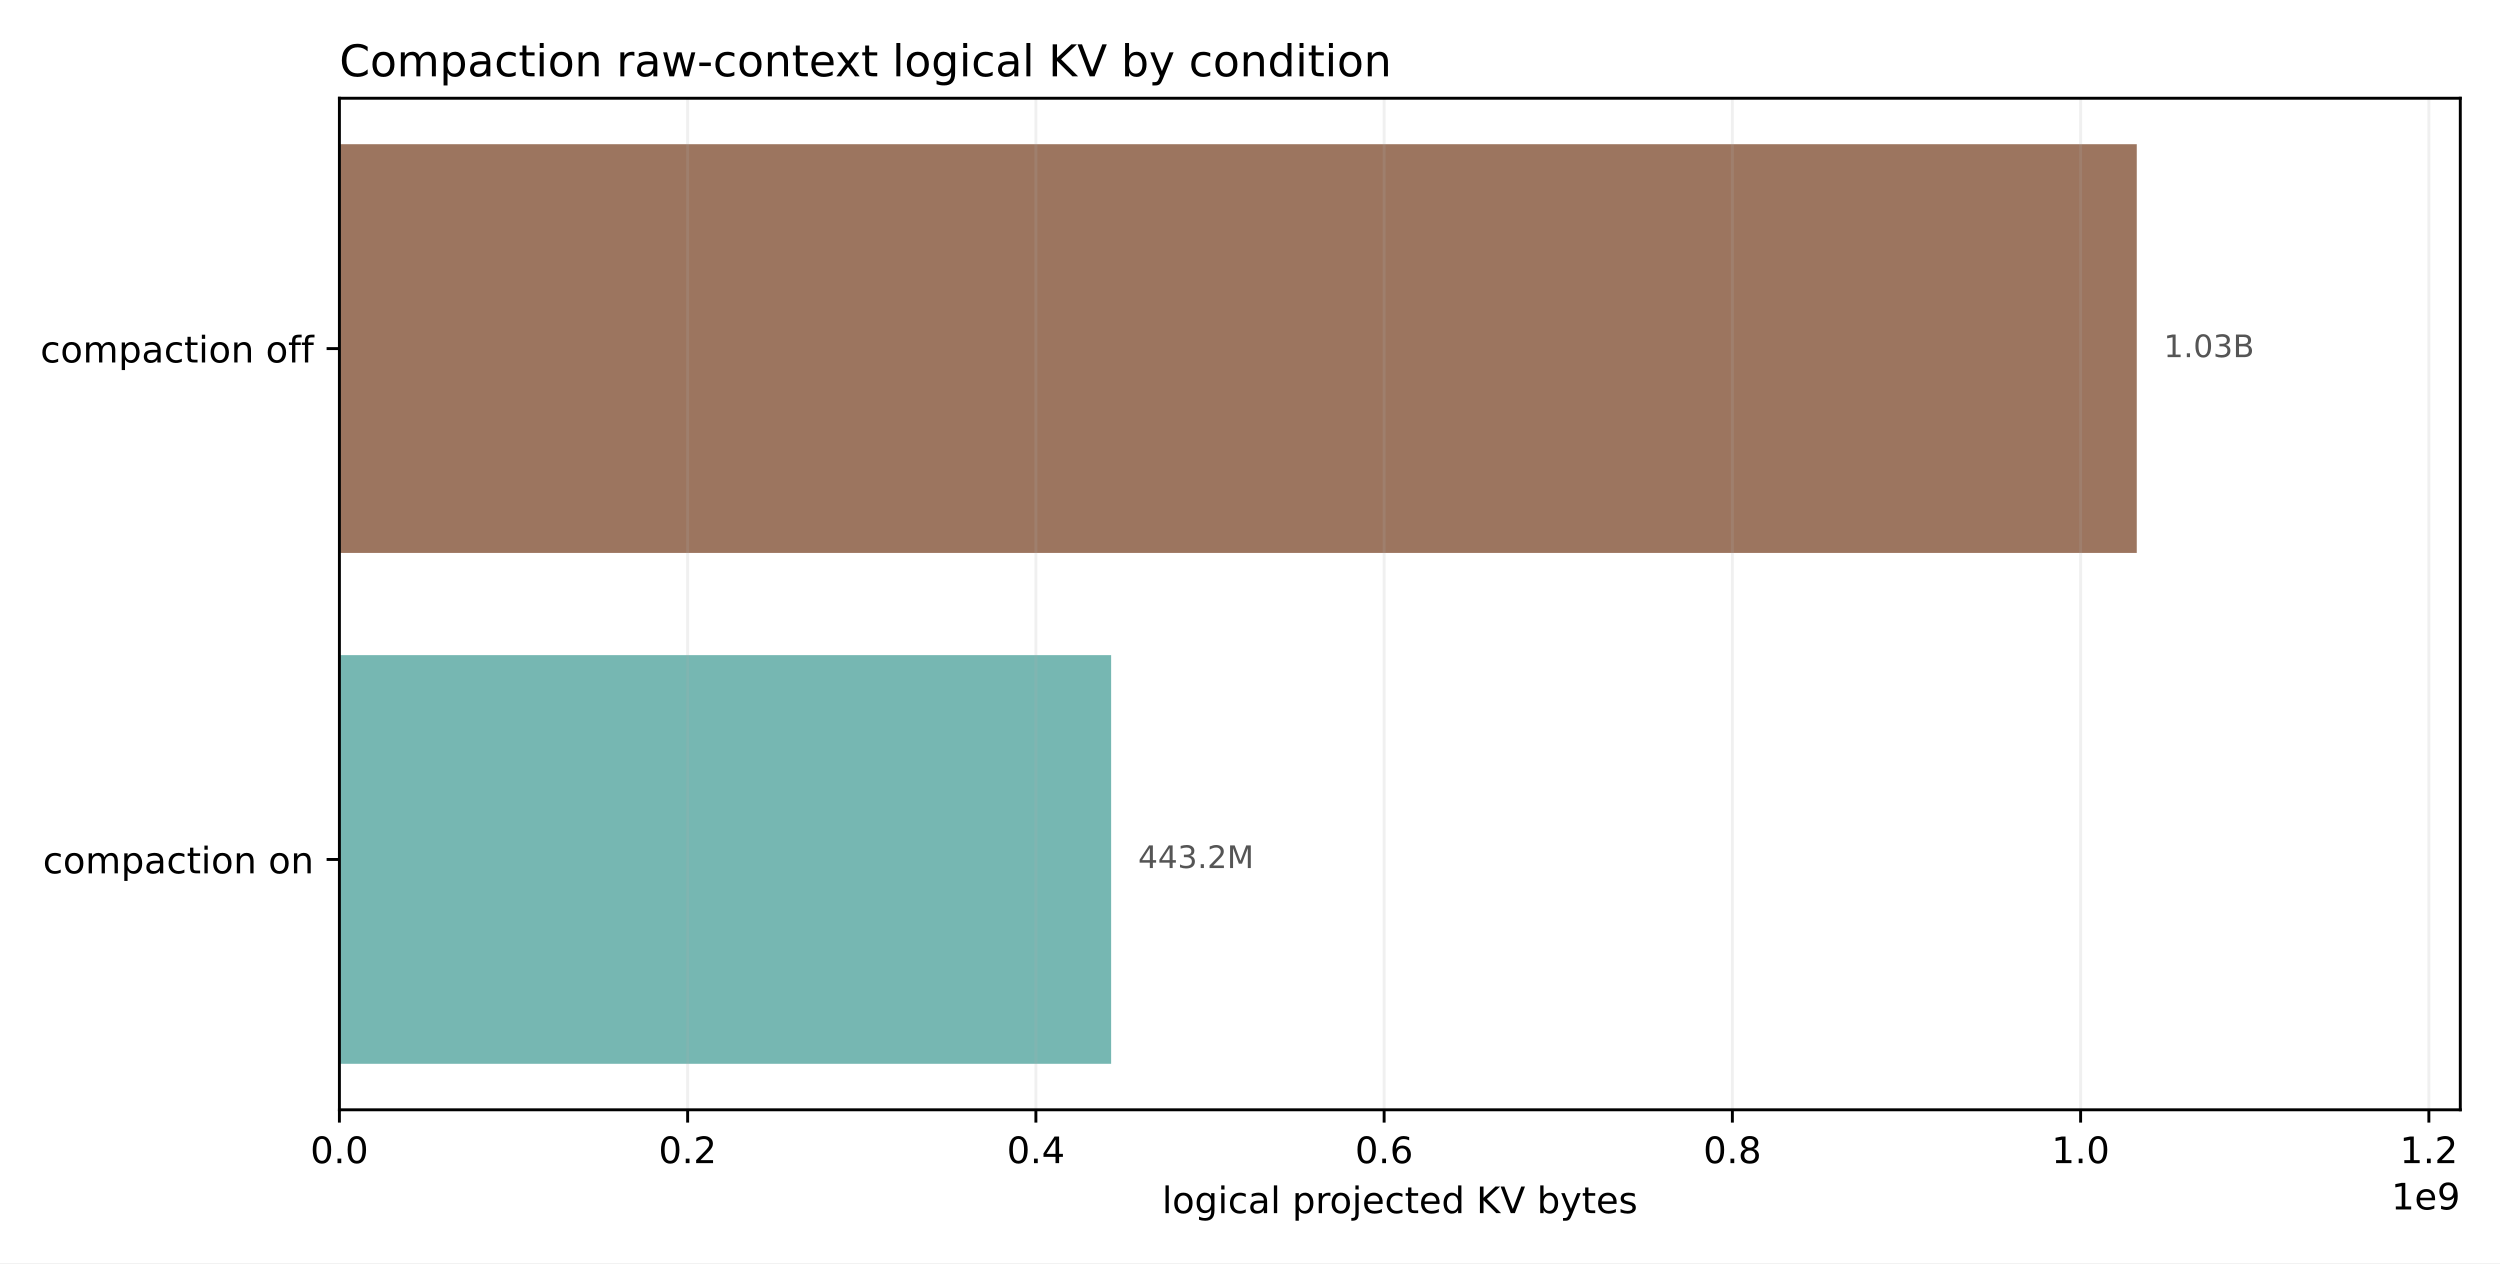
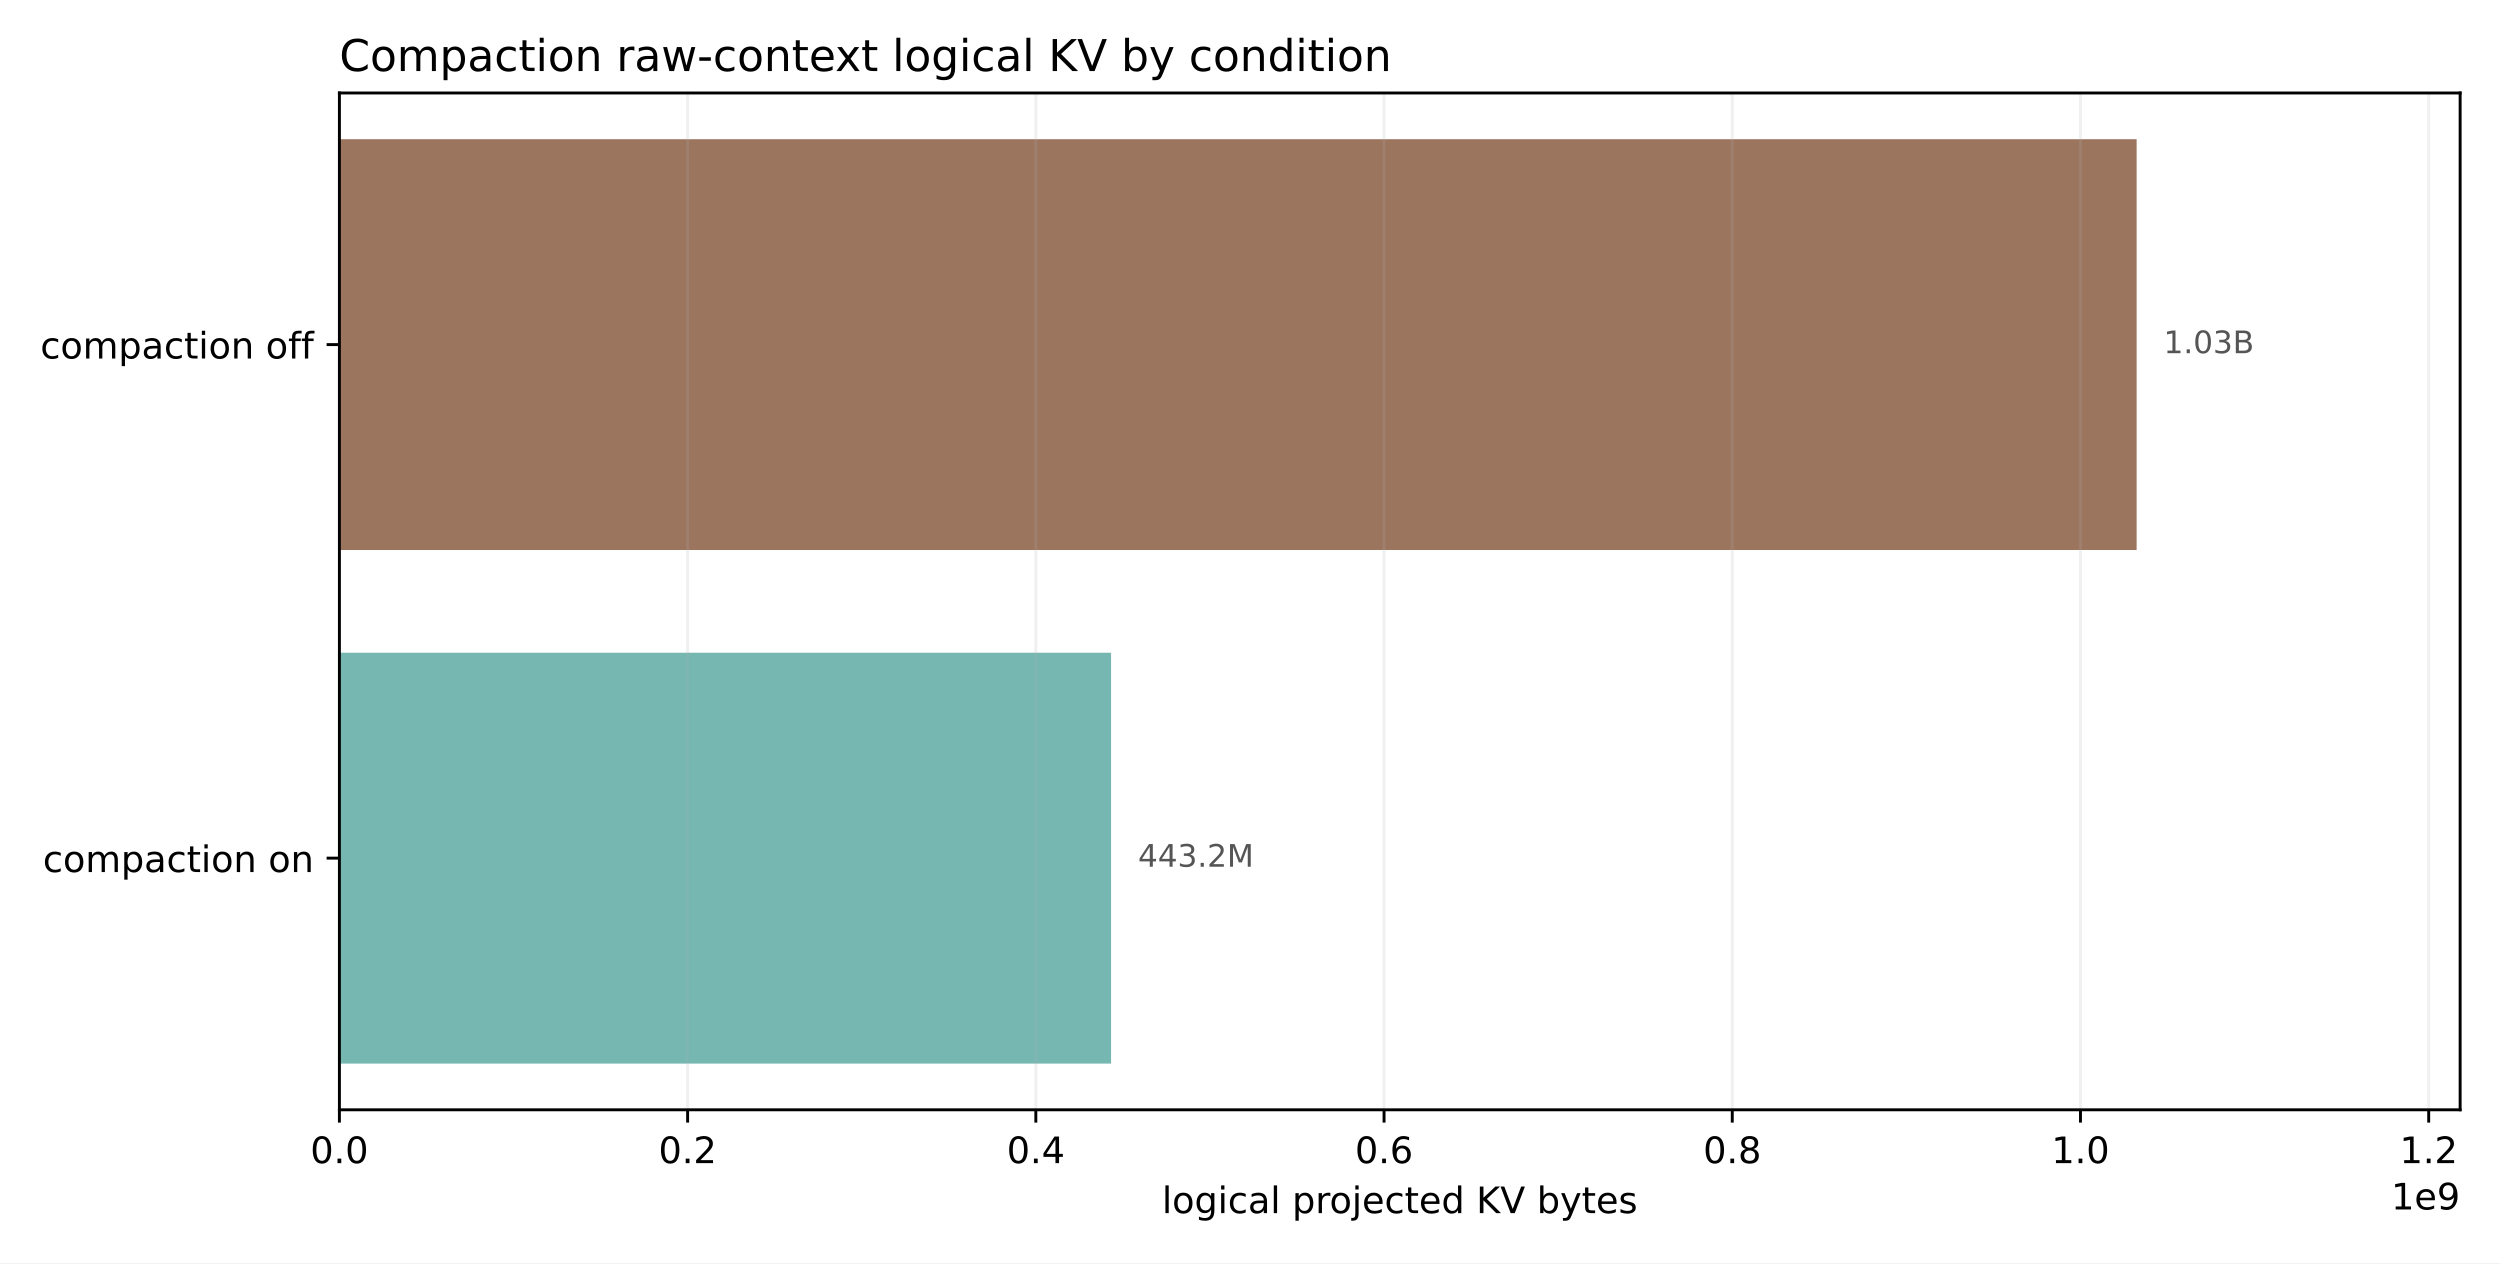
<svg xmlns="http://www.w3.org/2000/svg" xmlns:xlink="http://www.w3.org/1999/xlink" width="684pt" height="345.6pt" viewBox="0 0 684 345.6" version="1.1">
  <defs>
    <style type="text/css">*{stroke-linejoin: round; stroke-linecap: butt}</style>
  </defs>
  <g id="figure_1">
    <g id="patch_1">
      <path d="M 0 345.6  L 684 345.6  L 684 0  L 0 0  z " style="fill: #ffffff" />
    </g>
    <g id="axes_1">
      <g id="patch_2">
-         <path d="M 92.86 303.64  L 673.137 303.64  L 673.137 26.88  L 92.86 26.88  z " style="fill: #ffffff" />
+         <path d="M 92.86 303.64  L 673.092 303.64  L 673.092 25.44  L 92.86 25.44  z " style="fill: #ffffff" />
      </g>
      <g id="patch_3">
-         <path d="M 92.86 291.06  L 304.005 291.06  L 304.005 179.238  L 92.86 179.238  z " clip-path="url(#p0bb93d66bc)" style="fill: #76b7b2" />
+         <path d="M 92.86 290.995  L 303.988 290.995  L 303.988 178.591  L 92.86 178.591  z " clip-path="url(#pe0814d83f0)" style="fill: #76b7b2" />
      </g>
      <g id="patch_4">
-         <path d="M 92.86 151.282  L 584.62 151.282  L 584.62 39.46  L 92.86 39.46  z " clip-path="url(#p0bb93d66bc)" style="fill: #9c755f" />
+         <path d="M 92.86 150.489  L 584.582 150.489  L 584.582 38.085  L 92.86 38.085  z " clip-path="url(#pe0814d83f0)" style="fill: #9c755f" />
      </g>
      <g id="matplotlib.axis_1">
        <g id="xtick_1">
          <g id="line2d_1">
-             <path d="M 92.86 303.64  L 92.86 26.88  " clip-path="url(#p0bb93d66bc)" style="fill: none; stroke: #b0b0b0; stroke-opacity: 0.18; stroke-width: 0.8; stroke-linecap: square" />
+             <path d="M 92.86 303.64  L 92.86 25.44  " clip-path="url(#pe0814d83f0)" style="fill: none; stroke: #b0b0b0; stroke-opacity: 0.18; stroke-width: 0.8; stroke-linecap: square" />
          </g>
          <g id="line2d_2">
            <defs>
-               <path id="mdb592998aa" d="M 0 0  L 0 3.5  " style="stroke: #000000; stroke-width: 0.8" />
+               <path id="mc87206012f" d="M 0 0  L 0 3.5  " style="stroke: #000000; stroke-width: 0.8" />
            </defs>
            <g>
-               <use xlink:href="#mdb592998aa" x="92.86" y="303.64" style="stroke: #000000; stroke-width: 0.8" />
+               <use xlink:href="#mc87206012f" x="92.86" y="303.64" style="stroke: #000000; stroke-width: 0.8" />
            </g>
          </g>
          <g id="text_1">
            <g transform="translate(84.90844 318.2384) scale(0.1 -0.1)">
              <defs>
                <path id="DejaVuSans-30" d="M 2034 4250  Q 1547 4250 1301 3770  Q 1056 3291 1056 2328  Q 1056 1369 1301 889  Q 1547 409 2034 409  Q 2525 409 2770 889  Q 3016 1369 3016 2328  Q 3016 3291 2770 3770  Q 2525 4250 2034 4250  z M 2034 4750  Q 2819 4750 3233 4129  Q 3647 3509 3647 2328  Q 3647 1150 3233 529  Q 2819 -91 2034 -91  Q 1250 -91 836 529  Q 422 1150 422 2328  Q 422 3509 836 4129  Q 1250 4750 2034 4750  z " transform="scale(0.015625)" />
                <path id="DejaVuSans-2e" d="M 684 794  L 1344 794  L 1344 0  L 684 0  L 684 794  z " transform="scale(0.015625)" />
              </defs>
              <use xlink:href="#DejaVuSans-30" />
-               <use xlink:href="#DejaVuSans-2e" x="63.623" />
-               <use xlink:href="#DejaVuSans-30" x="95.41" />
+               <use xlink:href="#DejaVuSans-2e" transform="translate(63.62305 0)" />
+               <use xlink:href="#DejaVuSans-30" transform="translate(95.41016 0)" />
            </g>
          </g>
        </g>
        <g id="xtick_2">
          <g id="line2d_3">
-             <path d="M 188.139 303.64  L 188.139 26.88  " clip-path="url(#p0bb93d66bc)" style="fill: none; stroke: #b0b0b0; stroke-opacity: 0.18; stroke-width: 0.8; stroke-linecap: square" />
+             <path d="M 188.132 303.64  L 188.132 25.44  " clip-path="url(#pe0814d83f0)" style="fill: none; stroke: #b0b0b0; stroke-opacity: 0.18; stroke-width: 0.8; stroke-linecap: square" />
          </g>
          <g id="line2d_4">
            <g>
-               <use xlink:href="#mdb592998aa" x="188.139" y="303.64" style="stroke: #000000; stroke-width: 0.8" />
+               <use xlink:href="#mc87206012f" x="188.132" y="303.64" style="stroke: #000000; stroke-width: 0.8" />
            </g>
          </g>
          <g id="text_2">
-             <g transform="translate(180.1878 318.2384) scale(0.1 -0.1)">
+             <g transform="translate(180.1804 318.2384) scale(0.1 -0.1)">
              <defs>
                <path id="DejaVuSans-32" d="M 1228 531  L 3431 531  L 3431 0  L 469 0  L 469 531  Q 828 903 1448 1529  Q 2069 2156 2228 2338  Q 2531 2678 2651 2914  Q 2772 3150 2772 3378  Q 2772 3750 2511 3984  Q 2250 4219 1831 4219  Q 1534 4219 1204 4116  Q 875 4013 500 3803  L 500 4441  Q 881 4594 1212 4672  Q 1544 4750 1819 4750  Q 2544 4750 2975 4387  Q 3406 4025 3406 3419  Q 3406 3131 3298 2873  Q 3191 2616 2906 2266  Q 2828 2175 2409 1742  Q 1991 1309 1228 531  z " transform="scale(0.015625)" />
              </defs>
              <use xlink:href="#DejaVuSans-30" />
-               <use xlink:href="#DejaVuSans-2e" x="63.623" />
-               <use xlink:href="#DejaVuSans-32" x="95.41" />
+               <use xlink:href="#DejaVuSans-2e" transform="translate(63.62305 0)" />
+               <use xlink:href="#DejaVuSans-32" transform="translate(95.41016 0)" />
            </g>
          </g>
        </g>
        <g id="xtick_3">
          <g id="line2d_5">
-             <path d="M 283.419 303.64  L 283.419 26.88  " clip-path="url(#p0bb93d66bc)" style="fill: none; stroke: #b0b0b0; stroke-opacity: 0.18; stroke-width: 0.8; stroke-linecap: square" />
+             <path d="M 283.404 303.64  L 283.404 25.44  " clip-path="url(#pe0814d83f0)" style="fill: none; stroke: #b0b0b0; stroke-opacity: 0.18; stroke-width: 0.8; stroke-linecap: square" />
          </g>
          <g id="line2d_6">
            <g>
-               <use xlink:href="#mdb592998aa" x="283.419" y="303.64" style="stroke: #000000; stroke-width: 0.8" />
+               <use xlink:href="#mc87206012f" x="283.404" y="303.64" style="stroke: #000000; stroke-width: 0.8" />
            </g>
          </g>
          <g id="text_3">
-             <g transform="translate(275.4672 318.2384) scale(0.1 -0.1)">
+             <g transform="translate(275.4524 318.2384) scale(0.1 -0.1)">
              <defs>
                <path id="DejaVuSans-34" d="M 2419 4116  L 825 1625  L 2419 1625  L 2419 4116  z M 2253 4666  L 3047 4666  L 3047 1625  L 3713 1625  L 3713 1100  L 3047 1100  L 3047 0  L 2419 0  L 2419 1100  L 313 1100  L 313 1709  L 2253 4666  z " transform="scale(0.015625)" />
              </defs>
              <use xlink:href="#DejaVuSans-30" />
-               <use xlink:href="#DejaVuSans-2e" x="63.623" />
-               <use xlink:href="#DejaVuSans-34" x="95.41" />
+               <use xlink:href="#DejaVuSans-2e" transform="translate(63.62305 0)" />
+               <use xlink:href="#DejaVuSans-34" transform="translate(95.41016 0)" />
            </g>
          </g>
        </g>
        <g id="xtick_4">
          <g id="line2d_7">
-             <path d="M 378.698 303.64  L 378.698 26.88  " clip-path="url(#p0bb93d66bc)" style="fill: none; stroke: #b0b0b0; stroke-opacity: 0.18; stroke-width: 0.8; stroke-linecap: square" />
+             <path d="M 378.676 303.64  L 378.676 25.44  " clip-path="url(#pe0814d83f0)" style="fill: none; stroke: #b0b0b0; stroke-opacity: 0.18; stroke-width: 0.8; stroke-linecap: square" />
          </g>
          <g id="line2d_8">
            <g>
-               <use xlink:href="#mdb592998aa" x="378.698" y="303.64" style="stroke: #000000; stroke-width: 0.8" />
+               <use xlink:href="#mc87206012f" x="378.676" y="303.64" style="stroke: #000000; stroke-width: 0.8" />
            </g>
          </g>
          <g id="text_4">
-             <g transform="translate(370.7466 318.2384) scale(0.1 -0.1)">
+             <g transform="translate(370.7244 318.2384) scale(0.1 -0.1)">
              <defs>
                <path id="DejaVuSans-36" d="M 2113 2584  Q 1688 2584 1439 2293  Q 1191 2003 1191 1497  Q 1191 994 1439 701  Q 1688 409 2113 409  Q 2538 409 2786 701  Q 3034 994 3034 1497  Q 3034 2003 2786 2293  Q 2538 2584 2113 2584  z M 3366 4563  L 3366 3988  Q 3128 4100 2886 4159  Q 2644 4219 2406 4219  Q 1781 4219 1451 3797  Q 1122 3375 1075 2522  Q 1259 2794 1537 2939  Q 1816 3084 2150 3084  Q 2853 3084 3261 2657  Q 3669 2231 3669 1497  Q 3669 778 3244 343  Q 2819 -91 2113 -91  Q 1303 -91 875 529  Q 447 1150 447 2328  Q 447 3434 972 4092  Q 1497 4750 2381 4750  Q 2619 4750 2861 4703  Q 3103 4656 3366 4563  z " transform="scale(0.015625)" />
              </defs>
              <use xlink:href="#DejaVuSans-30" />
-               <use xlink:href="#DejaVuSans-2e" x="63.623" />
-               <use xlink:href="#DejaVuSans-36" x="95.41" />
+               <use xlink:href="#DejaVuSans-2e" transform="translate(63.62305 0)" />
+               <use xlink:href="#DejaVuSans-36" transform="translate(95.41016 0)" />
            </g>
          </g>
        </g>
        <g id="xtick_5">
          <g id="line2d_9">
-             <path d="M 473.978 303.64  L 473.978 26.88  " clip-path="url(#p0bb93d66bc)" style="fill: none; stroke: #b0b0b0; stroke-opacity: 0.18; stroke-width: 0.8; stroke-linecap: square" />
+             <path d="M 473.948 303.64  L 473.948 25.44  " clip-path="url(#pe0814d83f0)" style="fill: none; stroke: #b0b0b0; stroke-opacity: 0.18; stroke-width: 0.8; stroke-linecap: square" />
          </g>
          <g id="line2d_10">
            <g>
-               <use xlink:href="#mdb592998aa" x="473.978" y="303.64" style="stroke: #000000; stroke-width: 0.8" />
+               <use xlink:href="#mc87206012f" x="473.948" y="303.64" style="stroke: #000000; stroke-width: 0.8" />
            </g>
          </g>
          <g id="text_5">
-             <g transform="translate(466.0259 318.2384) scale(0.1 -0.1)">
+             <g transform="translate(465.9964 318.2384) scale(0.1 -0.1)">
              <defs>
                <path id="DejaVuSans-38" d="M 2034 2216  Q 1584 2216 1326 1975  Q 1069 1734 1069 1313  Q 1069 891 1326 650  Q 1584 409 2034 409  Q 2484 409 2743 651  Q 3003 894 3003 1313  Q 3003 1734 2745 1975  Q 2488 2216 2034 2216  z M 1403 2484  Q 997 2584 770 2862  Q 544 3141 544 3541  Q 544 4100 942 4425  Q 1341 4750 2034 4750  Q 2731 4750 3128 4425  Q 3525 4100 3525 3541  Q 3525 3141 3298 2862  Q 3072 2584 2669 2484  Q 3125 2378 3379 2068  Q 3634 1759 3634 1313  Q 3634 634 3220 271  Q 2806 -91 2034 -91  Q 1263 -91 848 271  Q 434 634 434 1313  Q 434 1759 690 2068  Q 947 2378 1403 2484  z M 1172 3481  Q 1172 3119 1398 2916  Q 1625 2713 2034 2713  Q 2441 2713 2670 2916  Q 2900 3119 2900 3481  Q 2900 3844 2670 4047  Q 2441 4250 2034 4250  Q 1625 4250 1398 4047  Q 1172 3844 1172 3481  z " transform="scale(0.015625)" />
              </defs>
              <use xlink:href="#DejaVuSans-30" />
-               <use xlink:href="#DejaVuSans-2e" x="63.623" />
-               <use xlink:href="#DejaVuSans-38" x="95.41" />
+               <use xlink:href="#DejaVuSans-2e" transform="translate(63.62305 0)" />
+               <use xlink:href="#DejaVuSans-38" transform="translate(95.41016 0)" />
            </g>
          </g>
        </g>
        <g id="xtick_6">
          <g id="line2d_11">
-             <path d="M 569.257 303.64  L 569.257 26.88  " clip-path="url(#p0bb93d66bc)" style="fill: none; stroke: #b0b0b0; stroke-opacity: 0.18; stroke-width: 0.8; stroke-linecap: square" />
+             <path d="M 569.22 303.64  L 569.22 25.44  " clip-path="url(#pe0814d83f0)" style="fill: none; stroke: #b0b0b0; stroke-opacity: 0.18; stroke-width: 0.8; stroke-linecap: square" />
          </g>
          <g id="line2d_12">
            <g>
-               <use xlink:href="#mdb592998aa" x="569.257" y="303.64" style="stroke: #000000; stroke-width: 0.8" />
+               <use xlink:href="#mc87206012f" x="569.22" y="303.64" style="stroke: #000000; stroke-width: 0.8" />
            </g>
          </g>
          <g id="text_6">
-             <g transform="translate(561.3053 318.2384) scale(0.1 -0.1)">
+             <g transform="translate(561.2684 318.2384) scale(0.1 -0.1)">
              <defs>
                <path id="DejaVuSans-31" d="M 794 531  L 1825 531  L 1825 4091  L 703 3866  L 703 4441  L 1819 4666  L 2450 4666  L 2450 531  L 3481 531  L 3481 0  L 794 0  L 794 531  z " transform="scale(0.015625)" />
              </defs>
              <use xlink:href="#DejaVuSans-31" />
-               <use xlink:href="#DejaVuSans-2e" x="63.623" />
-               <use xlink:href="#DejaVuSans-30" x="95.41" />
+               <use xlink:href="#DejaVuSans-2e" transform="translate(63.62305 0)" />
+               <use xlink:href="#DejaVuSans-30" transform="translate(95.41016 0)" />
            </g>
          </g>
        </g>
        <g id="xtick_7">
          <g id="line2d_13">
-             <path d="M 664.536 303.64  L 664.536 26.88  " clip-path="url(#p0bb93d66bc)" style="fill: none; stroke: #b0b0b0; stroke-opacity: 0.18; stroke-width: 0.8; stroke-linecap: square" />
+             <path d="M 664.492 303.64  L 664.492 25.44  " clip-path="url(#pe0814d83f0)" style="fill: none; stroke: #b0b0b0; stroke-opacity: 0.18; stroke-width: 0.8; stroke-linecap: square" />
          </g>
          <g id="line2d_14">
            <g>
-               <use xlink:href="#mdb592998aa" x="664.536" y="303.64" style="stroke: #000000; stroke-width: 0.8" />
+               <use xlink:href="#mc87206012f" x="664.492" y="303.64" style="stroke: #000000; stroke-width: 0.8" />
            </g>
          </g>
          <g id="text_7">
-             <g transform="translate(656.5847 318.2384) scale(0.1 -0.1)">
+             <g transform="translate(656.5404 318.2384) scale(0.1 -0.1)">
              <use xlink:href="#DejaVuSans-31" />
-               <use xlink:href="#DejaVuSans-2e" x="63.623" />
-               <use xlink:href="#DejaVuSans-32" x="95.41" />
+               <use xlink:href="#DejaVuSans-2e" transform="translate(63.62305 0)" />
+               <use xlink:href="#DejaVuSans-32" transform="translate(95.41016 0)" />
            </g>
          </g>
        </g>
        <g id="text_8">
-           <g transform="translate(317.9408 331.9166) scale(0.1 -0.1)">
+           <g transform="translate(317.9183 331.9166) scale(0.1 -0.1)">
            <defs>
              <path id="DejaVuSans-6c" d="M 603 4863  L 1178 4863  L 1178 0  L 603 0  L 603 4863  z " transform="scale(0.015625)" />
              <path id="DejaVuSans-6f" d="M 1959 3097  Q 1497 3097 1228 2736  Q 959 2375 959 1747  Q 959 1119 1226 758  Q 1494 397 1959 397  Q 2419 397 2687 759  Q 2956 1122 2956 1747  Q 2956 2369 2687 2733  Q 2419 3097 1959 3097  z M 1959 3584  Q 2709 3584 3137 3096  Q 3566 2609 3566 1747  Q 3566 888 3137 398  Q 2709 -91 1959 -91  Q 1206 -91 779 398  Q 353 888 353 1747  Q 353 2609 779 3096  Q 1206 3584 1959 3584  z " transform="scale(0.015625)" />
              <path id="DejaVuSans-67" d="M 2906 1791  Q 2906 2416 2648 2759  Q 2391 3103 1925 3103  Q 1463 3103 1205 2759  Q 947 2416 947 1791  Q 947 1169 1205 825  Q 1463 481 1925 481  Q 2391 481 2648 825  Q 2906 1169 2906 1791  z M 3481 434  Q 3481 -459 3084 -895  Q 2688 -1331 1869 -1331  Q 1566 -1331 1297 -1286  Q 1028 -1241 775 -1147  L 775 -588  Q 1028 -725 1275 -790  Q 1522 -856 1778 -856  Q 2344 -856 2625 -561  Q 2906 -266 2906 331  L 2906 616  Q 2728 306 2450 153  Q 2172 0 1784 0  Q 1141 0 747 490  Q 353 981 353 1791  Q 353 2603 747 3093  Q 1141 3584 1784 3584  Q 2172 3584 2450 3431  Q 2728 3278 2906 2969  L 2906 3500  L 3481 3500  L 3481 434  z " transform="scale(0.015625)" />
              <path id="DejaVuSans-69" d="M 603 3500  L 1178 3500  L 1178 0  L 603 0  L 603 3500  z M 603 4863  L 1178 4863  L 1178 4134  L 603 4134  L 603 4863  z " transform="scale(0.015625)" />
              <path id="DejaVuSans-63" d="M 3122 3366  L 3122 2828  Q 2878 2963 2633 3030  Q 2388 3097 2138 3097  Q 1578 3097 1268 2742  Q 959 2388 959 1747  Q 959 1106 1268 751  Q 1578 397 2138 397  Q 2388 397 2633 464  Q 2878 531 3122 666  L 3122 134  Q 2881 22 2623 -34  Q 2366 -91 2075 -91  Q 1284 -91 818 406  Q 353 903 353 1747  Q 353 2603 823 3093  Q 1294 3584 2113 3584  Q 2378 3584 2631 3529  Q 2884 3475 3122 3366  z " transform="scale(0.015625)" />
              <path id="DejaVuSans-61" d="M 2194 1759  Q 1497 1759 1228 1600  Q 959 1441 959 1056  Q 959 750 1161 570  Q 1363 391 1709 391  Q 2188 391 2477 730  Q 2766 1069 2766 1631  L 2766 1759  L 2194 1759  z M 3341 1997  L 3341 0  L 2766 0  L 2766 531  Q 2569 213 2275 61  Q 1981 -91 1556 -91  Q 1019 -91 701 211  Q 384 513 384 1019  Q 384 1609 779 1909  Q 1175 2209 1959 2209  L 2766 2209  L 2766 2266  Q 2766 2663 2505 2880  Q 2244 3097 1772 3097  Q 1472 3097 1187 3025  Q 903 2953 641 2809  L 641 3341  Q 956 3463 1253 3523  Q 1550 3584 1831 3584  Q 2591 3584 2966 3190  Q 3341 2797 3341 1997  z " transform="scale(0.015625)" />
              <path id="DejaVuSans-20" transform="scale(0.015625)" />
              <path id="DejaVuSans-70" d="M 1159 525  L 1159 -1331  L 581 -1331  L 581 3500  L 1159 3500  L 1159 2969  Q 1341 3281 1617 3432  Q 1894 3584 2278 3584  Q 2916 3584 3314 3078  Q 3713 2572 3713 1747  Q 3713 922 3314 415  Q 2916 -91 2278 -91  Q 1894 -91 1617 61  Q 1341 213 1159 525  z M 3116 1747  Q 3116 2381 2855 2742  Q 2594 3103 2138 3103  Q 1681 3103 1420 2742  Q 1159 2381 1159 1747  Q 1159 1113 1420 752  Q 1681 391 2138 391  Q 2594 391 2855 752  Q 3116 1113 3116 1747  z " transform="scale(0.015625)" />
              <path id="DejaVuSans-72" d="M 2631 2963  Q 2534 3019 2420 3045  Q 2306 3072 2169 3072  Q 1681 3072 1420 2755  Q 1159 2438 1159 1844  L 1159 0  L 581 0  L 581 3500  L 1159 3500  L 1159 2956  Q 1341 3275 1631 3429  Q 1922 3584 2338 3584  Q 2397 3584 2469 3576  Q 2541 3569 2628 3553  L 2631 2963  z " transform="scale(0.015625)" />
              <path id="DejaVuSans-6a" d="M 603 3500  L 1178 3500  L 1178 -63  Q 1178 -731 923 -1031  Q 669 -1331 103 -1331  L -116 -1331  L -116 -844  L 38 -844  Q 366 -844 484 -692  Q 603 -541 603 -63  L 603 3500  z M 603 4863  L 1178 4863  L 1178 4134  L 603 4134  L 603 4863  z " transform="scale(0.015625)" />
              <path id="DejaVuSans-65" d="M 3597 1894  L 3597 1613  L 953 1613  Q 991 1019 1311 708  Q 1631 397 2203 397  Q 2534 397 2845 478  Q 3156 559 3463 722  L 3463 178  Q 3153 47 2828 -22  Q 2503 -91 2169 -91  Q 1331 -91 842 396  Q 353 884 353 1716  Q 353 2575 817 3079  Q 1281 3584 2069 3584  Q 2775 3584 3186 3129  Q 3597 2675 3597 1894  z M 3022 2063  Q 3016 2534 2758 2815  Q 2500 3097 2075 3097  Q 1594 3097 1305 2825  Q 1016 2553 972 2059  L 3022 2063  z " transform="scale(0.015625)" />
              <path id="DejaVuSans-74" d="M 1172 4494  L 1172 3500  L 2356 3500  L 2356 3053  L 1172 3053  L 1172 1153  Q 1172 725 1289 603  Q 1406 481 1766 481  L 2356 481  L 2356 0  L 1766 0  Q 1100 0 847 248  Q 594 497 594 1153  L 594 3053  L 172 3053  L 172 3500  L 594 3500  L 594 4494  L 1172 4494  z " transform="scale(0.015625)" />
              <path id="DejaVuSans-64" d="M 2906 2969  L 2906 4863  L 3481 4863  L 3481 0  L 2906 0  L 2906 525  Q 2725 213 2448 61  Q 2172 -91 1784 -91  Q 1150 -91 751 415  Q 353 922 353 1747  Q 353 2572 751 3078  Q 1150 3584 1784 3584  Q 2172 3584 2448 3432  Q 2725 3281 2906 2969  z M 947 1747  Q 947 1113 1208 752  Q 1469 391 1925 391  Q 2381 391 2643 752  Q 2906 1113 2906 1747  Q 2906 2381 2643 2742  Q 2381 3103 1925 3103  Q 1469 3103 1208 2742  Q 947 2381 947 1747  z " transform="scale(0.015625)" />
              <path id="DejaVuSans-4b" d="M 628 4666  L 1259 4666  L 1259 2694  L 3353 4666  L 4166 4666  L 1850 2491  L 4331 0  L 3500 0  L 1259 2247  L 1259 0  L 628 0  L 628 4666  z " transform="scale(0.015625)" />
              <path id="DejaVuSans-56" d="M 1831 0  L 50 4666  L 709 4666  L 2188 738  L 3669 4666  L 4325 4666  L 2547 0  L 1831 0  z " transform="scale(0.015625)" />
              <path id="DejaVuSans-62" d="M 3116 1747  Q 3116 2381 2855 2742  Q 2594 3103 2138 3103  Q 1681 3103 1420 2742  Q 1159 2381 1159 1747  Q 1159 1113 1420 752  Q 1681 391 2138 391  Q 2594 391 2855 752  Q 3116 1113 3116 1747  z M 1159 2969  Q 1341 3281 1617 3432  Q 1894 3584 2278 3584  Q 2916 3584 3314 3078  Q 3713 2572 3713 1747  Q 3713 922 3314 415  Q 2916 -91 2278 -91  Q 1894 -91 1617 61  Q 1341 213 1159 525  L 1159 0  L 581 0  L 581 4863  L 1159 4863  L 1159 2969  z " transform="scale(0.015625)" />
              <path id="DejaVuSans-79" d="M 2059 -325  Q 1816 -950 1584 -1140  Q 1353 -1331 966 -1331  L 506 -1331  L 506 -850  L 844 -850  Q 1081 -850 1212 -737  Q 1344 -625 1503 -206  L 1606 56  L 191 3500  L 800 3500  L 1894 763  L 2988 3500  L 3597 3500  L 2059 -325  z " transform="scale(0.015625)" />
              <path id="DejaVuSans-73" d="M 2834 3397  L 2834 2853  Q 2591 2978 2328 3040  Q 2066 3103 1784 3103  Q 1356 3103 1142 2972  Q 928 2841 928 2578  Q 928 2378 1081 2264  Q 1234 2150 1697 2047  L 1894 2003  Q 2506 1872 2764 1633  Q 3022 1394 3022 966  Q 3022 478 2636 193  Q 2250 -91 1575 -91  Q 1294 -91 989 -36  Q 684 19 347 128  L 347 722  Q 666 556 975 473  Q 1284 391 1588 391  Q 1994 391 2212 530  Q 2431 669 2431 922  Q 2431 1156 2273 1281  Q 2116 1406 1581 1522  L 1381 1569  Q 847 1681 609 1914  Q 372 2147 372 2553  Q 372 3047 722 3315  Q 1072 3584 1716 3584  Q 2034 3584 2315 3537  Q 2597 3491 2834 3397  z " transform="scale(0.015625)" />
            </defs>
            <use xlink:href="#DejaVuSans-6c" />
-             <use xlink:href="#DejaVuSans-6f" x="27.783" />
-             <use xlink:href="#DejaVuSans-67" x="88.965" />
-             <use xlink:href="#DejaVuSans-69" x="152.441" />
-             <use xlink:href="#DejaVuSans-63" x="180.225" />
-             <use xlink:href="#DejaVuSans-61" x="235.205" />
-             <use xlink:href="#DejaVuSans-6c" x="296.484" />
-             <use xlink:href="#DejaVuSans-20" x="324.268" />
-             <use xlink:href="#DejaVuSans-70" x="356.055" />
-             <use xlink:href="#DejaVuSans-72" x="419.531" />
-             <use xlink:href="#DejaVuSans-6f" x="458.395" />
-             <use xlink:href="#DejaVuSans-6a" x="519.576" />
-             <use xlink:href="#DejaVuSans-65" x="547.359" />
-             <use xlink:href="#DejaVuSans-63" x="608.883" />
-             <use xlink:href="#DejaVuSans-74" x="663.863" />
-             <use xlink:href="#DejaVuSans-65" x="703.072" />
-             <use xlink:href="#DejaVuSans-64" x="764.596" />
-             <use xlink:href="#DejaVuSans-20" x="828.072" />
-             <use xlink:href="#DejaVuSans-4b" x="859.859" />
-             <use xlink:href="#DejaVuSans-56" x="925.436" />
-             <use xlink:href="#DejaVuSans-20" x="993.844" />
-             <use xlink:href="#DejaVuSans-62" x="1025.631" />
-             <use xlink:href="#DejaVuSans-79" x="1089.107" />
-             <use xlink:href="#DejaVuSans-74" x="1148.287" />
-             <use xlink:href="#DejaVuSans-65" x="1187.496" />
-             <use xlink:href="#DejaVuSans-73" x="1249.02" />
+             <use xlink:href="#DejaVuSans-6f" transform="translate(27.7832 0)" />
+             <use xlink:href="#DejaVuSans-67" transform="translate(88.96484 0)" />
+             <use xlink:href="#DejaVuSans-69" transform="translate(152.4414 0)" />
+             <use xlink:href="#DejaVuSans-63" transform="translate(180.2246 0)" />
+             <use xlink:href="#DejaVuSans-61" transform="translate(235.2051 0)" />
+             <use xlink:href="#DejaVuSans-6c" transform="translate(296.4844 0)" />
+             <use xlink:href="#DejaVuSans-20" transform="translate(324.2676 0)" />
+             <use xlink:href="#DejaVuSans-70" transform="translate(356.0547 0)" />
+             <use xlink:href="#DejaVuSans-72" transform="translate(419.5312 0)" />
+             <use xlink:href="#DejaVuSans-6f" transform="translate(458.3945 0)" />
+             <use xlink:href="#DejaVuSans-6a" transform="translate(519.5762 0)" />
+             <use xlink:href="#DejaVuSans-65" transform="translate(547.3594 0)" />
+             <use xlink:href="#DejaVuSans-63" transform="translate(608.8828 0)" />
+             <use xlink:href="#DejaVuSans-74" transform="translate(663.8633 0)" />
+             <use xlink:href="#DejaVuSans-65" transform="translate(703.0723 0)" />
+             <use xlink:href="#DejaVuSans-64" transform="translate(764.5957 0)" />
+             <use xlink:href="#DejaVuSans-20" transform="translate(828.0723 0)" />
+             <use xlink:href="#DejaVuSans-4b" transform="translate(859.8594 0)" />
+             <use xlink:href="#DejaVuSans-56" transform="translate(925.4355 0)" />
+             <use xlink:href="#DejaVuSans-20" transform="translate(993.8438 0)" />
+             <use xlink:href="#DejaVuSans-62" transform="translate(1025.631 0)" />
+             <use xlink:href="#DejaVuSans-79" transform="translate(1089.107 0)" />
+             <use xlink:href="#DejaVuSans-74" transform="translate(1148.287 0)" />
+             <use xlink:href="#DejaVuSans-65" transform="translate(1187.496 0)" />
+             <use xlink:href="#DejaVuSans-73" transform="translate(1249.02 0)" />
          </g>
        </g>
        <g id="text_9">
-           <g transform="translate(654.2591 330.9166) scale(0.1 -0.1)">
+           <g transform="translate(654.2141 330.9166) scale(0.1 -0.1)">
            <defs>
              <path id="DejaVuSans-39" d="M 703 97  L 703 672  Q 941 559 1184 500  Q 1428 441 1663 441  Q 2288 441 2617 861  Q 2947 1281 2994 2138  Q 2813 1869 2534 1725  Q 2256 1581 1919 1581  Q 1219 1581 811 2004  Q 403 2428 403 3163  Q 403 3881 828 4315  Q 1253 4750 1959 4750  Q 2769 4750 3195 4129  Q 3622 3509 3622 2328  Q 3622 1225 3098 567  Q 2575 -91 1691 -91  Q 1453 -91 1209 -44  Q 966 3 703 97  z M 1959 2075  Q 2384 2075 2632 2365  Q 2881 2656 2881 3163  Q 2881 3666 2632 3958  Q 2384 4250 1959 4250  Q 1534 4250 1286 3958  Q 1038 3666 1038 3163  Q 1038 2656 1286 2365  Q 1534 2075 1959 2075  z " transform="scale(0.015625)" />
            </defs>
            <use xlink:href="#DejaVuSans-31" />
-             <use xlink:href="#DejaVuSans-65" x="63.623" />
-             <use xlink:href="#DejaVuSans-39" x="125.146" />
+             <use xlink:href="#DejaVuSans-65" transform="translate(63.62305 0)" />
+             <use xlink:href="#DejaVuSans-39" transform="translate(125.1465 0)" />
          </g>
        </g>
      </g>
      <g id="matplotlib.axis_2">
        <g id="ytick_1">
          <g id="line2d_15">
-             <path d="M 92.86 235.149  L 673.137 235.149  " clip-path="url(#p0bb93d66bc)" style="fill: none; stroke: #b0b0b0; stroke-opacity: 0; stroke-width: 0.8; stroke-linecap: square" />
+             <path d="M 92.86 234.793  L 673.092 234.793  " clip-path="url(#pe0814d83f0)" style="fill: none; stroke: #b0b0b0; stroke-opacity: 0; stroke-width: 0.8; stroke-linecap: square" />
          </g>
          <g id="line2d_16">
            <defs>
-               <path id="m76fc209513" d="M 0 0  L -3.5 0  " style="stroke: #000000; stroke-width: 0.8" />
+               <path id="m26480c59c1" d="M 0 0  L -3.5 0  " style="stroke: #000000; stroke-width: 0.8" />
            </defs>
            <g>
-               <use xlink:href="#m76fc209513" x="92.86" y="235.149" style="stroke: #000000; stroke-width: 0.8" />
+               <use xlink:href="#m26480c59c1" x="92.86" y="234.793" style="stroke: #000000; stroke-width: 0.8" />
            </g>
          </g>
          <g id="text_10">
-             <g transform="translate(11.73813 238.9481) scale(0.1 -0.1)">
+             <g transform="translate(11.73813 238.5917) scale(0.1 -0.1)">
              <defs>
                <path id="DejaVuSans-6d" d="M 3328 2828  Q 3544 3216 3844 3400  Q 4144 3584 4550 3584  Q 5097 3584 5394 3201  Q 5691 2819 5691 2113  L 5691 0  L 5113 0  L 5113 2094  Q 5113 2597 4934 2840  Q 4756 3084 4391 3084  Q 3944 3084 3684 2787  Q 3425 2491 3425 1978  L 3425 0  L 2847 0  L 2847 2094  Q 2847 2600 2669 2842  Q 2491 3084 2119 3084  Q 1678 3084 1418 2786  Q 1159 2488 1159 1978  L 1159 0  L 581 0  L 581 3500  L 1159 3500  L 1159 2956  Q 1356 3278 1631 3431  Q 1906 3584 2284 3584  Q 2666 3584 2933 3390  Q 3200 3197 3328 2828  z " transform="scale(0.015625)" />
                <path id="DejaVuSans-6e" d="M 3513 2113  L 3513 0  L 2938 0  L 2938 2094  Q 2938 2591 2744 2837  Q 2550 3084 2163 3084  Q 1697 3084 1428 2787  Q 1159 2491 1159 1978  L 1159 0  L 581 0  L 581 3500  L 1159 3500  L 1159 2956  Q 1366 3272 1645 3428  Q 1925 3584 2291 3584  Q 2894 3584 3203 3211  Q 3513 2838 3513 2113  z " transform="scale(0.015625)" />
              </defs>
              <use xlink:href="#DejaVuSans-63" />
-               <use xlink:href="#DejaVuSans-6f" x="54.98" />
-               <use xlink:href="#DejaVuSans-6d" x="116.162" />
-               <use xlink:href="#DejaVuSans-70" x="213.574" />
-               <use xlink:href="#DejaVuSans-61" x="277.051" />
-               <use xlink:href="#DejaVuSans-63" x="338.33" />
-               <use xlink:href="#DejaVuSans-74" x="393.311" />
-               <use xlink:href="#DejaVuSans-69" x="432.52" />
-               <use xlink:href="#DejaVuSans-6f" x="460.303" />
-               <use xlink:href="#DejaVuSans-6e" x="521.484" />
-               <use xlink:href="#DejaVuSans-20" x="584.863" />
-               <use xlink:href="#DejaVuSans-6f" x="616.65" />
-               <use xlink:href="#DejaVuSans-6e" x="677.832" />
+               <use xlink:href="#DejaVuSans-6f" transform="translate(54.98047 0)" />
+               <use xlink:href="#DejaVuSans-6d" transform="translate(116.1621 0)" />
+               <use xlink:href="#DejaVuSans-70" transform="translate(213.5742 0)" />
+               <use xlink:href="#DejaVuSans-61" transform="translate(277.0508 0)" />
+               <use xlink:href="#DejaVuSans-63" transform="translate(338.3301 0)" />
+               <use xlink:href="#DejaVuSans-74" transform="translate(393.3105 0)" />
+               <use xlink:href="#DejaVuSans-69" transform="translate(432.5195 0)" />
+               <use xlink:href="#DejaVuSans-6f" transform="translate(460.3027 0)" />
+               <use xlink:href="#DejaVuSans-6e" transform="translate(521.4844 0)" />
+               <use xlink:href="#DejaVuSans-20" transform="translate(584.8633 0)" />
+               <use xlink:href="#DejaVuSans-6f" transform="translate(616.6504 0)" />
+               <use xlink:href="#DejaVuSans-6e" transform="translate(677.832 0)" />
            </g>
          </g>
        </g>
        <g id="ytick_2">
          <g id="line2d_17">
-             <path d="M 92.86 95.371  L 673.137 95.371  " clip-path="url(#p0bb93d66bc)" style="fill: none; stroke: #b0b0b0; stroke-opacity: 0; stroke-width: 0.8; stroke-linecap: square" />
+             <path d="M 92.86 94.287  L 673.092 94.287  " clip-path="url(#pe0814d83f0)" style="fill: none; stroke: #b0b0b0; stroke-opacity: 0; stroke-width: 0.8; stroke-linecap: square" />
          </g>
          <g id="line2d_18">
            <g>
-               <use xlink:href="#m76fc209513" x="92.86" y="95.371" style="stroke: #000000; stroke-width: 0.8" />
+               <use xlink:href="#m26480c59c1" x="92.86" y="94.287" style="stroke: #000000; stroke-width: 0.8" />
            </g>
          </g>
          <g id="text_11">
-             <g transform="translate(11.035 99.17033) scale(0.1 -0.1)">
+             <g transform="translate(11.035 98.08669) scale(0.1 -0.1)">
              <defs>
                <path id="DejaVuSans-66" d="M 2375 4863  L 2375 4384  L 1825 4384  Q 1516 4384 1395 4259  Q 1275 4134 1275 3809  L 1275 3500  L 2222 3500  L 2222 3053  L 1275 3053  L 1275 0  L 697 0  L 697 3053  L 147 3053  L 147 3500  L 697 3500  L 697 3744  Q 697 4328 969 4595  Q 1241 4863 1831 4863  L 2375 4863  z " transform="scale(0.015625)" />
              </defs>
              <use xlink:href="#DejaVuSans-63" />
-               <use xlink:href="#DejaVuSans-6f" x="54.98" />
-               <use xlink:href="#DejaVuSans-6d" x="116.162" />
-               <use xlink:href="#DejaVuSans-70" x="213.574" />
-               <use xlink:href="#DejaVuSans-61" x="277.051" />
-               <use xlink:href="#DejaVuSans-63" x="338.33" />
-               <use xlink:href="#DejaVuSans-74" x="393.311" />
-               <use xlink:href="#DejaVuSans-69" x="432.52" />
-               <use xlink:href="#DejaVuSans-6f" x="460.303" />
-               <use xlink:href="#DejaVuSans-6e" x="521.484" />
-               <use xlink:href="#DejaVuSans-20" x="584.863" />
-               <use xlink:href="#DejaVuSans-6f" x="616.65" />
-               <use xlink:href="#DejaVuSans-66" x="677.832" />
-               <use xlink:href="#DejaVuSans-66" x="713.037" />
+               <use xlink:href="#DejaVuSans-6f" transform="translate(54.98047 0)" />
+               <use xlink:href="#DejaVuSans-6d" transform="translate(116.1621 0)" />
+               <use xlink:href="#DejaVuSans-70" transform="translate(213.5742 0)" />
+               <use xlink:href="#DejaVuSans-61" transform="translate(277.0508 0)" />
+               <use xlink:href="#DejaVuSans-63" transform="translate(338.3301 0)" />
+               <use xlink:href="#DejaVuSans-74" transform="translate(393.3105 0)" />
+               <use xlink:href="#DejaVuSans-69" transform="translate(432.5195 0)" />
+               <use xlink:href="#DejaVuSans-6f" transform="translate(460.3027 0)" />
+               <use xlink:href="#DejaVuSans-6e" transform="translate(521.4844 0)" />
+               <use xlink:href="#DejaVuSans-20" transform="translate(584.8633 0)" />
+               <use xlink:href="#DejaVuSans-6f" transform="translate(616.6504 0)" />
+               <use xlink:href="#DejaVuSans-66" transform="translate(677.832 0)" />
+               <use xlink:href="#DejaVuSans-66" transform="translate(713.0371 0)" />
            </g>
          </g>
        </g>
      </g>
      <g id="patch_5">
-         <path d="M 92.86 303.64  L 92.86 26.88  " style="fill: none; stroke: #000000; stroke-width: 0.8; stroke-linejoin: miter; stroke-linecap: square" />
+         <path d="M 92.86 303.64  L 92.86 25.44  " style="fill: none; stroke: #000000; stroke-width: 0.8; stroke-linejoin: miter; stroke-linecap: square" />
      </g>
      <g id="patch_6">
-         <path d="M 673.137 303.64  L 673.137 26.88  " style="fill: none; stroke: #000000; stroke-width: 0.8; stroke-linejoin: miter; stroke-linecap: square" />
+         <path d="M 673.092 303.64  L 673.092 25.44  " style="fill: none; stroke: #000000; stroke-width: 0.8; stroke-linejoin: miter; stroke-linecap: square" />
      </g>
      <g id="patch_7">
-         <path d="M 92.86 303.64  L 673.137 303.64  " style="fill: none; stroke: #000000; stroke-width: 0.8; stroke-linejoin: miter; stroke-linecap: square" />
+         <path d="M 92.86 303.64  L 673.092 303.64  " style="fill: none; stroke: #000000; stroke-width: 0.8; stroke-linejoin: miter; stroke-linecap: square" />
      </g>
      <g id="patch_8">
-         <path d="M 92.86 26.88  L 673.137 26.88  " style="fill: none; stroke: #000000; stroke-width: 0.8; stroke-linejoin: miter; stroke-linecap: square" />
+         <path d="M 92.86 25.44  L 673.092 25.44  " style="fill: none; stroke: #000000; stroke-width: 0.8; stroke-linejoin: miter; stroke-linecap: square" />
      </g>
      <g id="text_12">
-         <g style="fill: #555555" transform="translate(311.3811 237.4944) scale(0.085 -0.085)">
+         <g style="fill: #555555" transform="translate(311.3642 237.138) scale(0.085 -0.085)">
          <defs>
            <path id="DejaVuSans-33" d="M 2597 2516  Q 3050 2419 3304 2112  Q 3559 1806 3559 1356  Q 3559 666 3084 287  Q 2609 -91 1734 -91  Q 1441 -91 1130 -33  Q 819 25 488 141  L 488 750  Q 750 597 1062 519  Q 1375 441 1716 441  Q 2309 441 2620 675  Q 2931 909 2931 1356  Q 2931 1769 2642 2001  Q 2353 2234 1838 2234  L 1294 2234  L 1294 2753  L 1863 2753  Q 2328 2753 2575 2939  Q 2822 3125 2822 3475  Q 2822 3834 2567 4026  Q 2313 4219 1838 4219  Q 1578 4219 1281 4162  Q 984 4106 628 3988  L 628 4550  Q 988 4650 1302 4700  Q 1616 4750 1894 4750  Q 2613 4750 3031 4423  Q 3450 4097 3450 3541  Q 3450 3153 3228 2886  Q 3006 2619 2597 2516  z " transform="scale(0.015625)" />
            <path id="DejaVuSans-4d" d="M 628 4666  L 1569 4666  L 2759 1491  L 3956 4666  L 4897 4666  L 4897 0  L 4281 0  L 4281 4097  L 3078 897  L 2444 897  L 1241 4097  L 1241 0  L 628 0  L 628 4666  z " transform="scale(0.015625)" />
          </defs>
          <use xlink:href="#DejaVuSans-34" />
-           <use xlink:href="#DejaVuSans-34" x="63.623" />
-           <use xlink:href="#DejaVuSans-33" x="127.246" />
-           <use xlink:href="#DejaVuSans-2e" x="190.869" />
-           <use xlink:href="#DejaVuSans-32" x="222.656" />
-           <use xlink:href="#DejaVuSans-4d" x="286.279" />
+           <use xlink:href="#DejaVuSans-34" transform="translate(63.62305 0)" />
+           <use xlink:href="#DejaVuSans-33" transform="translate(127.2461 0)" />
+           <use xlink:href="#DejaVuSans-2e" transform="translate(190.8691 0)" />
+           <use xlink:href="#DejaVuSans-32" transform="translate(222.6562 0)" />
+           <use xlink:href="#DejaVuSans-4d" transform="translate(286.2793 0)" />
        </g>
      </g>
      <g id="text_13">
-         <g style="fill: #555555" transform="translate(591.9968 97.71658) scale(0.085 -0.085)">
+         <g style="fill: #555555" transform="translate(591.9581 96.63294) scale(0.085 -0.085)">
          <defs>
            <path id="DejaVuSans-42" d="M 1259 2228  L 1259 519  L 2272 519  Q 2781 519 3026 730  Q 3272 941 3272 1375  Q 3272 1813 3026 2020  Q 2781 2228 2272 2228  L 1259 2228  z M 1259 4147  L 1259 2741  L 2194 2741  Q 2656 2741 2882 2914  Q 3109 3088 3109 3444  Q 3109 3797 2882 3972  Q 2656 4147 2194 4147  L 1259 4147  z M 628 4666  L 2241 4666  Q 2963 4666 3353 4366  Q 3744 4066 3744 3513  Q 3744 3084 3544 2831  Q 3344 2578 2956 2516  Q 3422 2416 3680 2098  Q 3938 1781 3938 1306  Q 3938 681 3513 340  Q 3088 0 2303 0  L 628 0  L 628 4666  z " transform="scale(0.015625)" />
          </defs>
          <use xlink:href="#DejaVuSans-31" />
-           <use xlink:href="#DejaVuSans-2e" x="63.623" />
-           <use xlink:href="#DejaVuSans-30" x="95.41" />
-           <use xlink:href="#DejaVuSans-33" x="159.033" />
-           <use xlink:href="#DejaVuSans-42" x="222.656" />
+           <use xlink:href="#DejaVuSans-2e" transform="translate(63.62305 0)" />
+           <use xlink:href="#DejaVuSans-30" transform="translate(95.41016 0)" />
+           <use xlink:href="#DejaVuSans-33" transform="translate(159.0332 0)" />
+           <use xlink:href="#DejaVuSans-42" transform="translate(222.6562 0)" />
        </g>
      </g>
      <g id="text_14">
-         <g transform="translate(92.86 20.88) scale(0.12 -0.12)">
+         <g transform="translate(92.86 19.44) scale(0.12 -0.12)">
          <defs>
            <path id="DejaVuSans-43" d="M 4122 4306  L 4122 3641  Q 3803 3938 3442 4084  Q 3081 4231 2675 4231  Q 1875 4231 1450 3742  Q 1025 3253 1025 2328  Q 1025 1406 1450 917  Q 1875 428 2675 428  Q 3081 428 3442 575  Q 3803 722 4122 1019  L 4122 359  Q 3791 134 3420 21  Q 3050 -91 2638 -91  Q 1578 -91 968 557  Q 359 1206 359 2328  Q 359 3453 968 4101  Q 1578 4750 2638 4750  Q 3056 4750 3426 4639  Q 3797 4528 4122 4306  z " transform="scale(0.015625)" />
            <path id="DejaVuSans-77" d="M 269 3500  L 844 3500  L 1563 769  L 2278 3500  L 2956 3500  L 3675 769  L 4391 3500  L 4966 3500  L 4050 0  L 3372 0  L 2619 2869  L 1863 0  L 1184 0  L 269 3500  z " transform="scale(0.015625)" />
            <path id="DejaVuSans-2d" d="M 313 2009  L 1997 2009  L 1997 1497  L 313 1497  L 313 2009  z " transform="scale(0.015625)" />
            <path id="DejaVuSans-78" d="M 3513 3500  L 2247 1797  L 3578 0  L 2900 0  L 1881 1375  L 863 0  L 184 0  L 1544 1831  L 300 3500  L 978 3500  L 1906 2253  L 2834 3500  L 3513 3500  z " transform="scale(0.015625)" />
          </defs>
          <use xlink:href="#DejaVuSans-43" />
-           <use xlink:href="#DejaVuSans-6f" x="69.824" />
-           <use xlink:href="#DejaVuSans-6d" x="131.006" />
-           <use xlink:href="#DejaVuSans-70" x="228.418" />
-           <use xlink:href="#DejaVuSans-61" x="291.895" />
-           <use xlink:href="#DejaVuSans-63" x="353.174" />
-           <use xlink:href="#DejaVuSans-74" x="408.154" />
-           <use xlink:href="#DejaVuSans-69" x="447.363" />
-           <use xlink:href="#DejaVuSans-6f" x="475.146" />
-           <use xlink:href="#DejaVuSans-6e" x="536.328" />
-           <use xlink:href="#DejaVuSans-20" x="599.707" />
-           <use xlink:href="#DejaVuSans-72" x="631.494" />
-           <use xlink:href="#DejaVuSans-61" x="672.607" />
-           <use xlink:href="#DejaVuSans-77" x="733.887" />
-           <use xlink:href="#DejaVuSans-2d" x="815.674" />
-           <use xlink:href="#DejaVuSans-63" x="851.758" />
-           <use xlink:href="#DejaVuSans-6f" x="906.738" />
-           <use xlink:href="#DejaVuSans-6e" x="967.92" />
-           <use xlink:href="#DejaVuSans-74" x="1031.299" />
-           <use xlink:href="#DejaVuSans-65" x="1070.508" />
-           <use xlink:href="#DejaVuSans-78" x="1130.281" />
-           <use xlink:href="#DejaVuSans-74" x="1189.461" />
-           <use xlink:href="#DejaVuSans-20" x="1228.67" />
-           <use xlink:href="#DejaVuSans-6c" x="1260.457" />
-           <use xlink:href="#DejaVuSans-6f" x="1288.24" />
-           <use xlink:href="#DejaVuSans-67" x="1349.422" />
-           <use xlink:href="#DejaVuSans-69" x="1412.898" />
-           <use xlink:href="#DejaVuSans-63" x="1440.682" />
-           <use xlink:href="#DejaVuSans-61" x="1495.662" />
-           <use xlink:href="#DejaVuSans-6c" x="1556.941" />
-           <use xlink:href="#DejaVuSans-20" x="1584.725" />
-           <use xlink:href="#DejaVuSans-4b" x="1616.512" />
-           <use xlink:href="#DejaVuSans-56" x="1682.088" />
-           <use xlink:href="#DejaVuSans-20" x="1750.496" />
-           <use xlink:href="#DejaVuSans-62" x="1782.283" />
-           <use xlink:href="#DejaVuSans-79" x="1845.76" />
-           <use xlink:href="#DejaVuSans-20" x="1904.939" />
-           <use xlink:href="#DejaVuSans-63" x="1936.727" />
-           <use xlink:href="#DejaVuSans-6f" x="1991.707" />
-           <use xlink:href="#DejaVuSans-6e" x="2052.889" />
-           <use xlink:href="#DejaVuSans-64" x="2116.268" />
-           <use xlink:href="#DejaVuSans-69" x="2179.744" />
-           <use xlink:href="#DejaVuSans-74" x="2207.527" />
-           <use xlink:href="#DejaVuSans-69" x="2246.736" />
-           <use xlink:href="#DejaVuSans-6f" x="2274.52" />
-           <use xlink:href="#DejaVuSans-6e" x="2335.701" />
+           <use xlink:href="#DejaVuSans-6f" transform="translate(69.82422 0)" />
+           <use xlink:href="#DejaVuSans-6d" transform="translate(131.0059 0)" />
+           <use xlink:href="#DejaVuSans-70" transform="translate(228.418 0)" />
+           <use xlink:href="#DejaVuSans-61" transform="translate(291.8945 0)" />
+           <use xlink:href="#DejaVuSans-63" transform="translate(353.1738 0)" />
+           <use xlink:href="#DejaVuSans-74" transform="translate(408.1543 0)" />
+           <use xlink:href="#DejaVuSans-69" transform="translate(447.3633 0)" />
+           <use xlink:href="#DejaVuSans-6f" transform="translate(475.1465 0)" />
+           <use xlink:href="#DejaVuSans-6e" transform="translate(536.3281 0)" />
+           <use xlink:href="#DejaVuSans-20" transform="translate(599.707 0)" />
+           <use xlink:href="#DejaVuSans-72" transform="translate(631.4941 0)" />
+           <use xlink:href="#DejaVuSans-61" transform="translate(672.6074 0)" />
+           <use xlink:href="#DejaVuSans-77" transform="translate(733.8867 0)" />
+           <use xlink:href="#DejaVuSans-2d" transform="translate(815.6738 0)" />
+           <use xlink:href="#DejaVuSans-63" transform="translate(851.7578 0)" />
+           <use xlink:href="#DejaVuSans-6f" transform="translate(906.7383 0)" />
+           <use xlink:href="#DejaVuSans-6e" transform="translate(967.9199 0)" />
+           <use xlink:href="#DejaVuSans-74" transform="translate(1031.299 0)" />
+           <use xlink:href="#DejaVuSans-65" transform="translate(1070.508 0)" />
+           <use xlink:href="#DejaVuSans-78" transform="translate(1130.281 0)" />
+           <use xlink:href="#DejaVuSans-74" transform="translate(1189.461 0)" />
+           <use xlink:href="#DejaVuSans-20" transform="translate(1228.67 0)" />
+           <use xlink:href="#DejaVuSans-6c" transform="translate(1260.457 0)" />
+           <use xlink:href="#DejaVuSans-6f" transform="translate(1288.24 0)" />
+           <use xlink:href="#DejaVuSans-67" transform="translate(1349.422 0)" />
+           <use xlink:href="#DejaVuSans-69" transform="translate(1412.898 0)" />
+           <use xlink:href="#DejaVuSans-63" transform="translate(1440.682 0)" />
+           <use xlink:href="#DejaVuSans-61" transform="translate(1495.662 0)" />
+           <use xlink:href="#DejaVuSans-6c" transform="translate(1556.941 0)" />
+           <use xlink:href="#DejaVuSans-20" transform="translate(1584.725 0)" />
+           <use xlink:href="#DejaVuSans-4b" transform="translate(1616.512 0)" />
+           <use xlink:href="#DejaVuSans-56" transform="translate(1682.088 0)" />
+           <use xlink:href="#DejaVuSans-20" transform="translate(1750.496 0)" />
+           <use xlink:href="#DejaVuSans-62" transform="translate(1782.283 0)" />
+           <use xlink:href="#DejaVuSans-79" transform="translate(1845.76 0)" />
+           <use xlink:href="#DejaVuSans-20" transform="translate(1904.939 0)" />
+           <use xlink:href="#DejaVuSans-63" transform="translate(1936.727 0)" />
+           <use xlink:href="#DejaVuSans-6f" transform="translate(1991.707 0)" />
+           <use xlink:href="#DejaVuSans-6e" transform="translate(2052.889 0)" />
+           <use xlink:href="#DejaVuSans-64" transform="translate(2116.268 0)" />
+           <use xlink:href="#DejaVuSans-69" transform="translate(2179.744 0)" />
+           <use xlink:href="#DejaVuSans-74" transform="translate(2207.527 0)" />
+           <use xlink:href="#DejaVuSans-69" transform="translate(2246.736 0)" />
+           <use xlink:href="#DejaVuSans-6f" transform="translate(2274.52 0)" />
+           <use xlink:href="#DejaVuSans-6e" transform="translate(2335.701 0)" />
        </g>
      </g>
    </g>
  </g>
  <defs>
-     <clipPath id="p0bb93d66bc">
-       <rect x="92.86" y="26.88" width="580.277" height="276.76" />
+     <clipPath id="pe0814d83f0">
+       <rect x="92.86" y="25.44" width="580.232" height="278.2" />
    </clipPath>
  </defs>
</svg>
